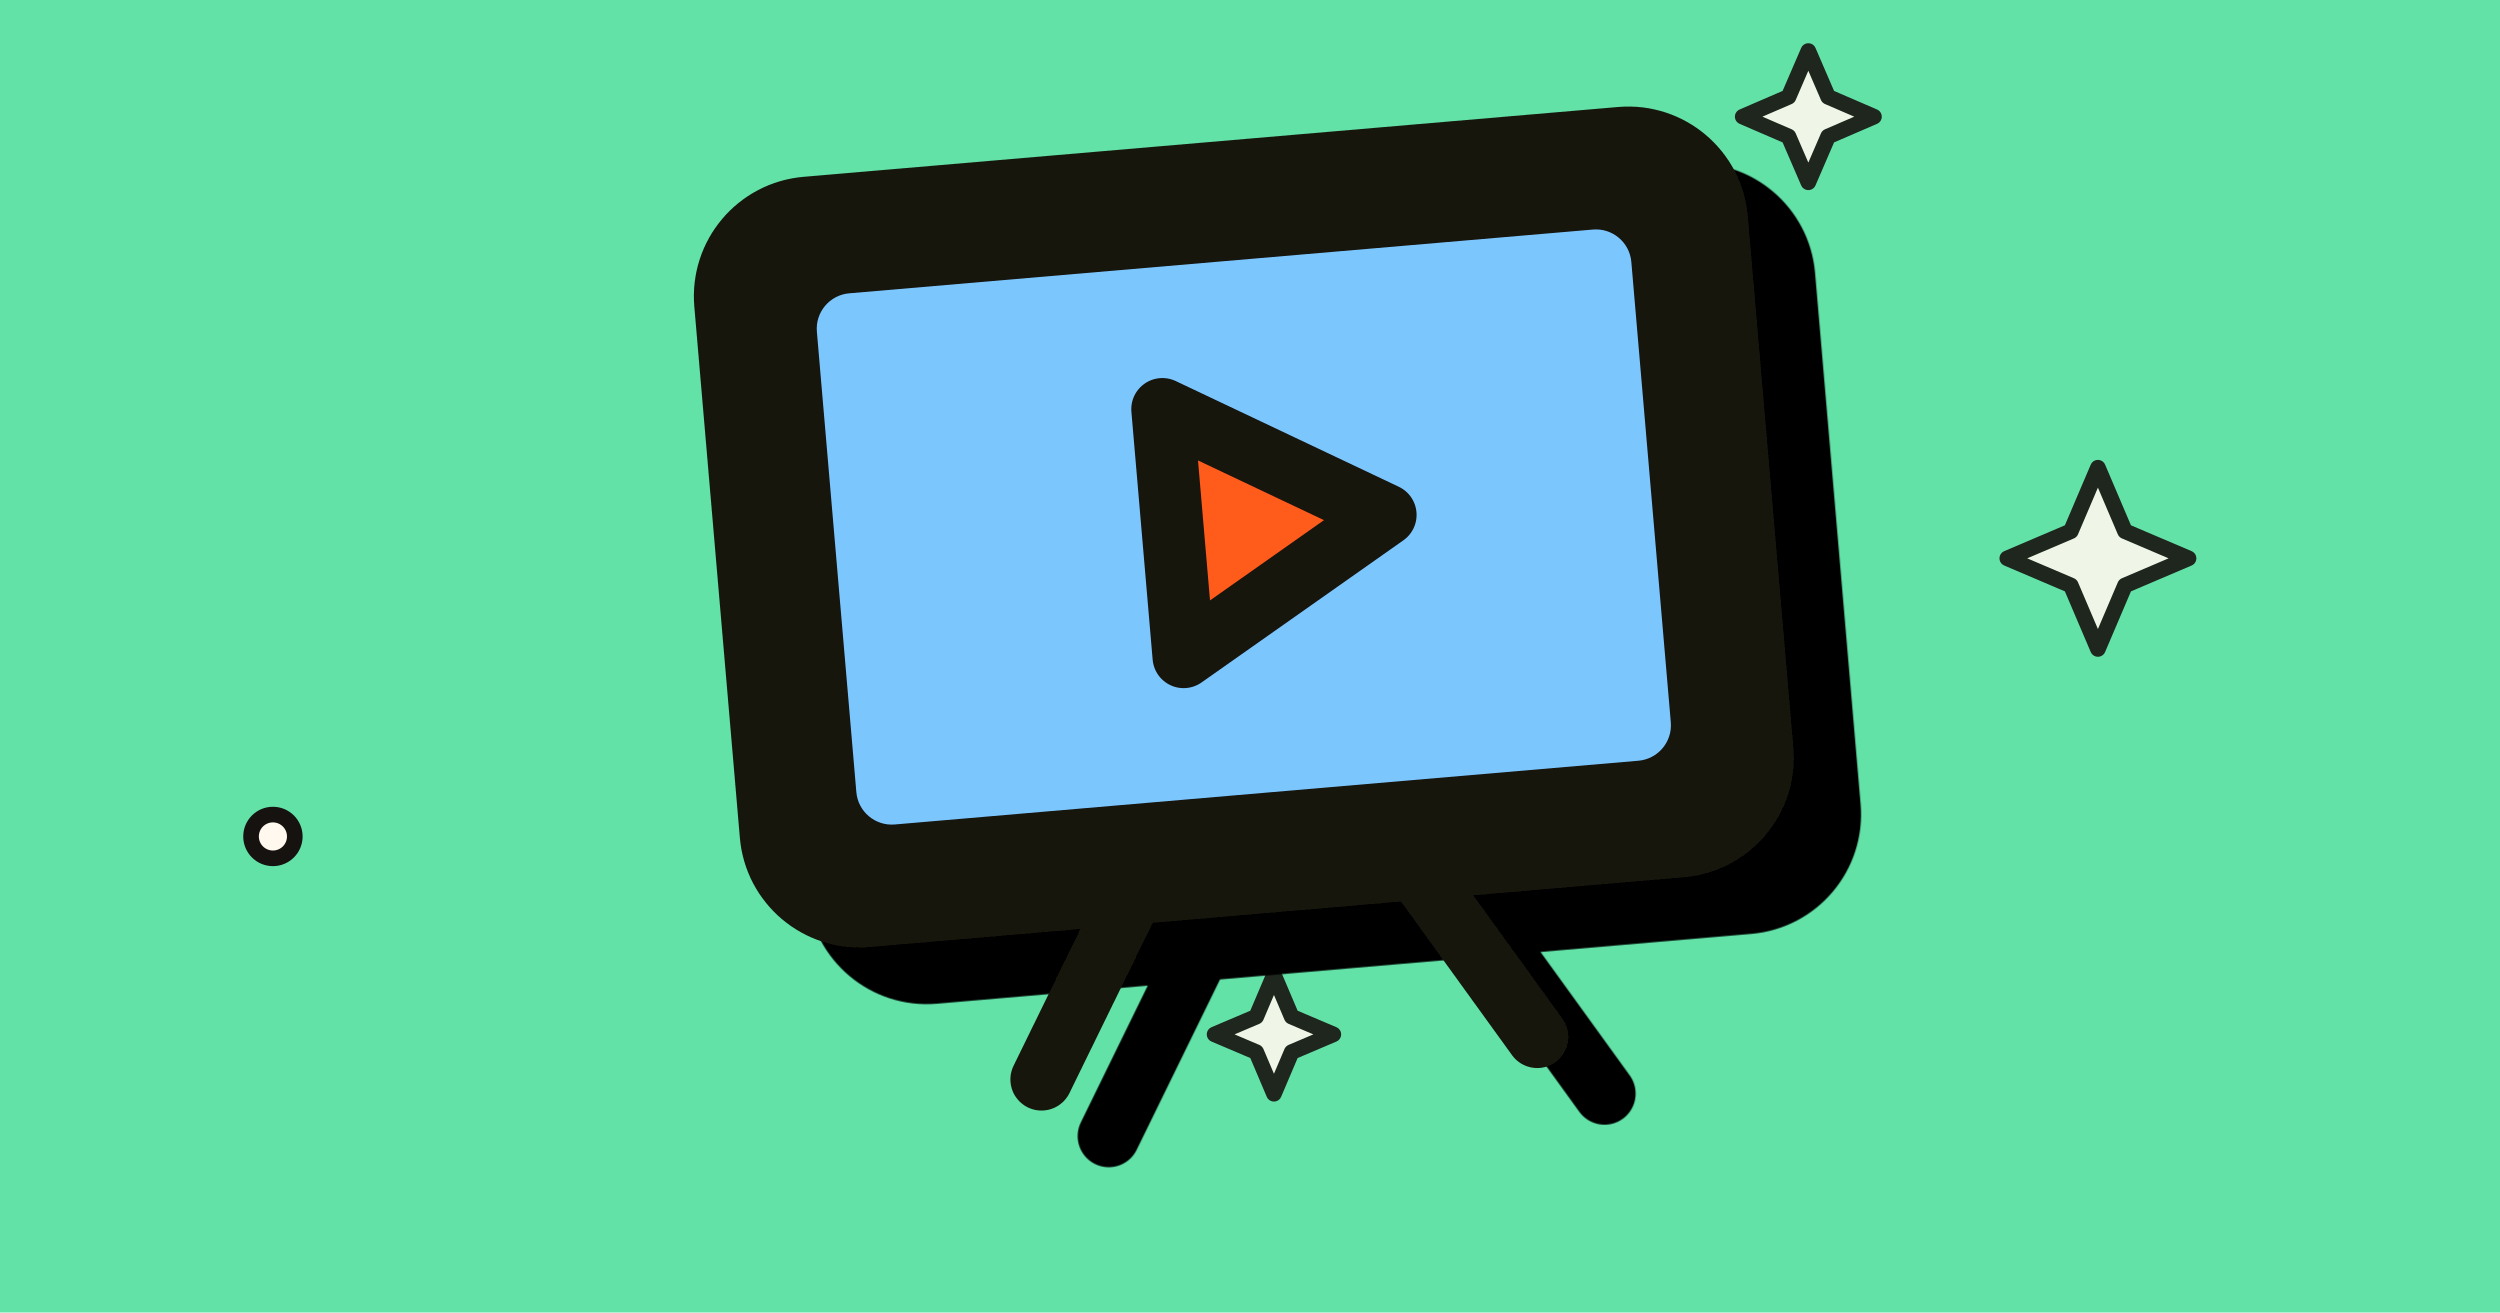
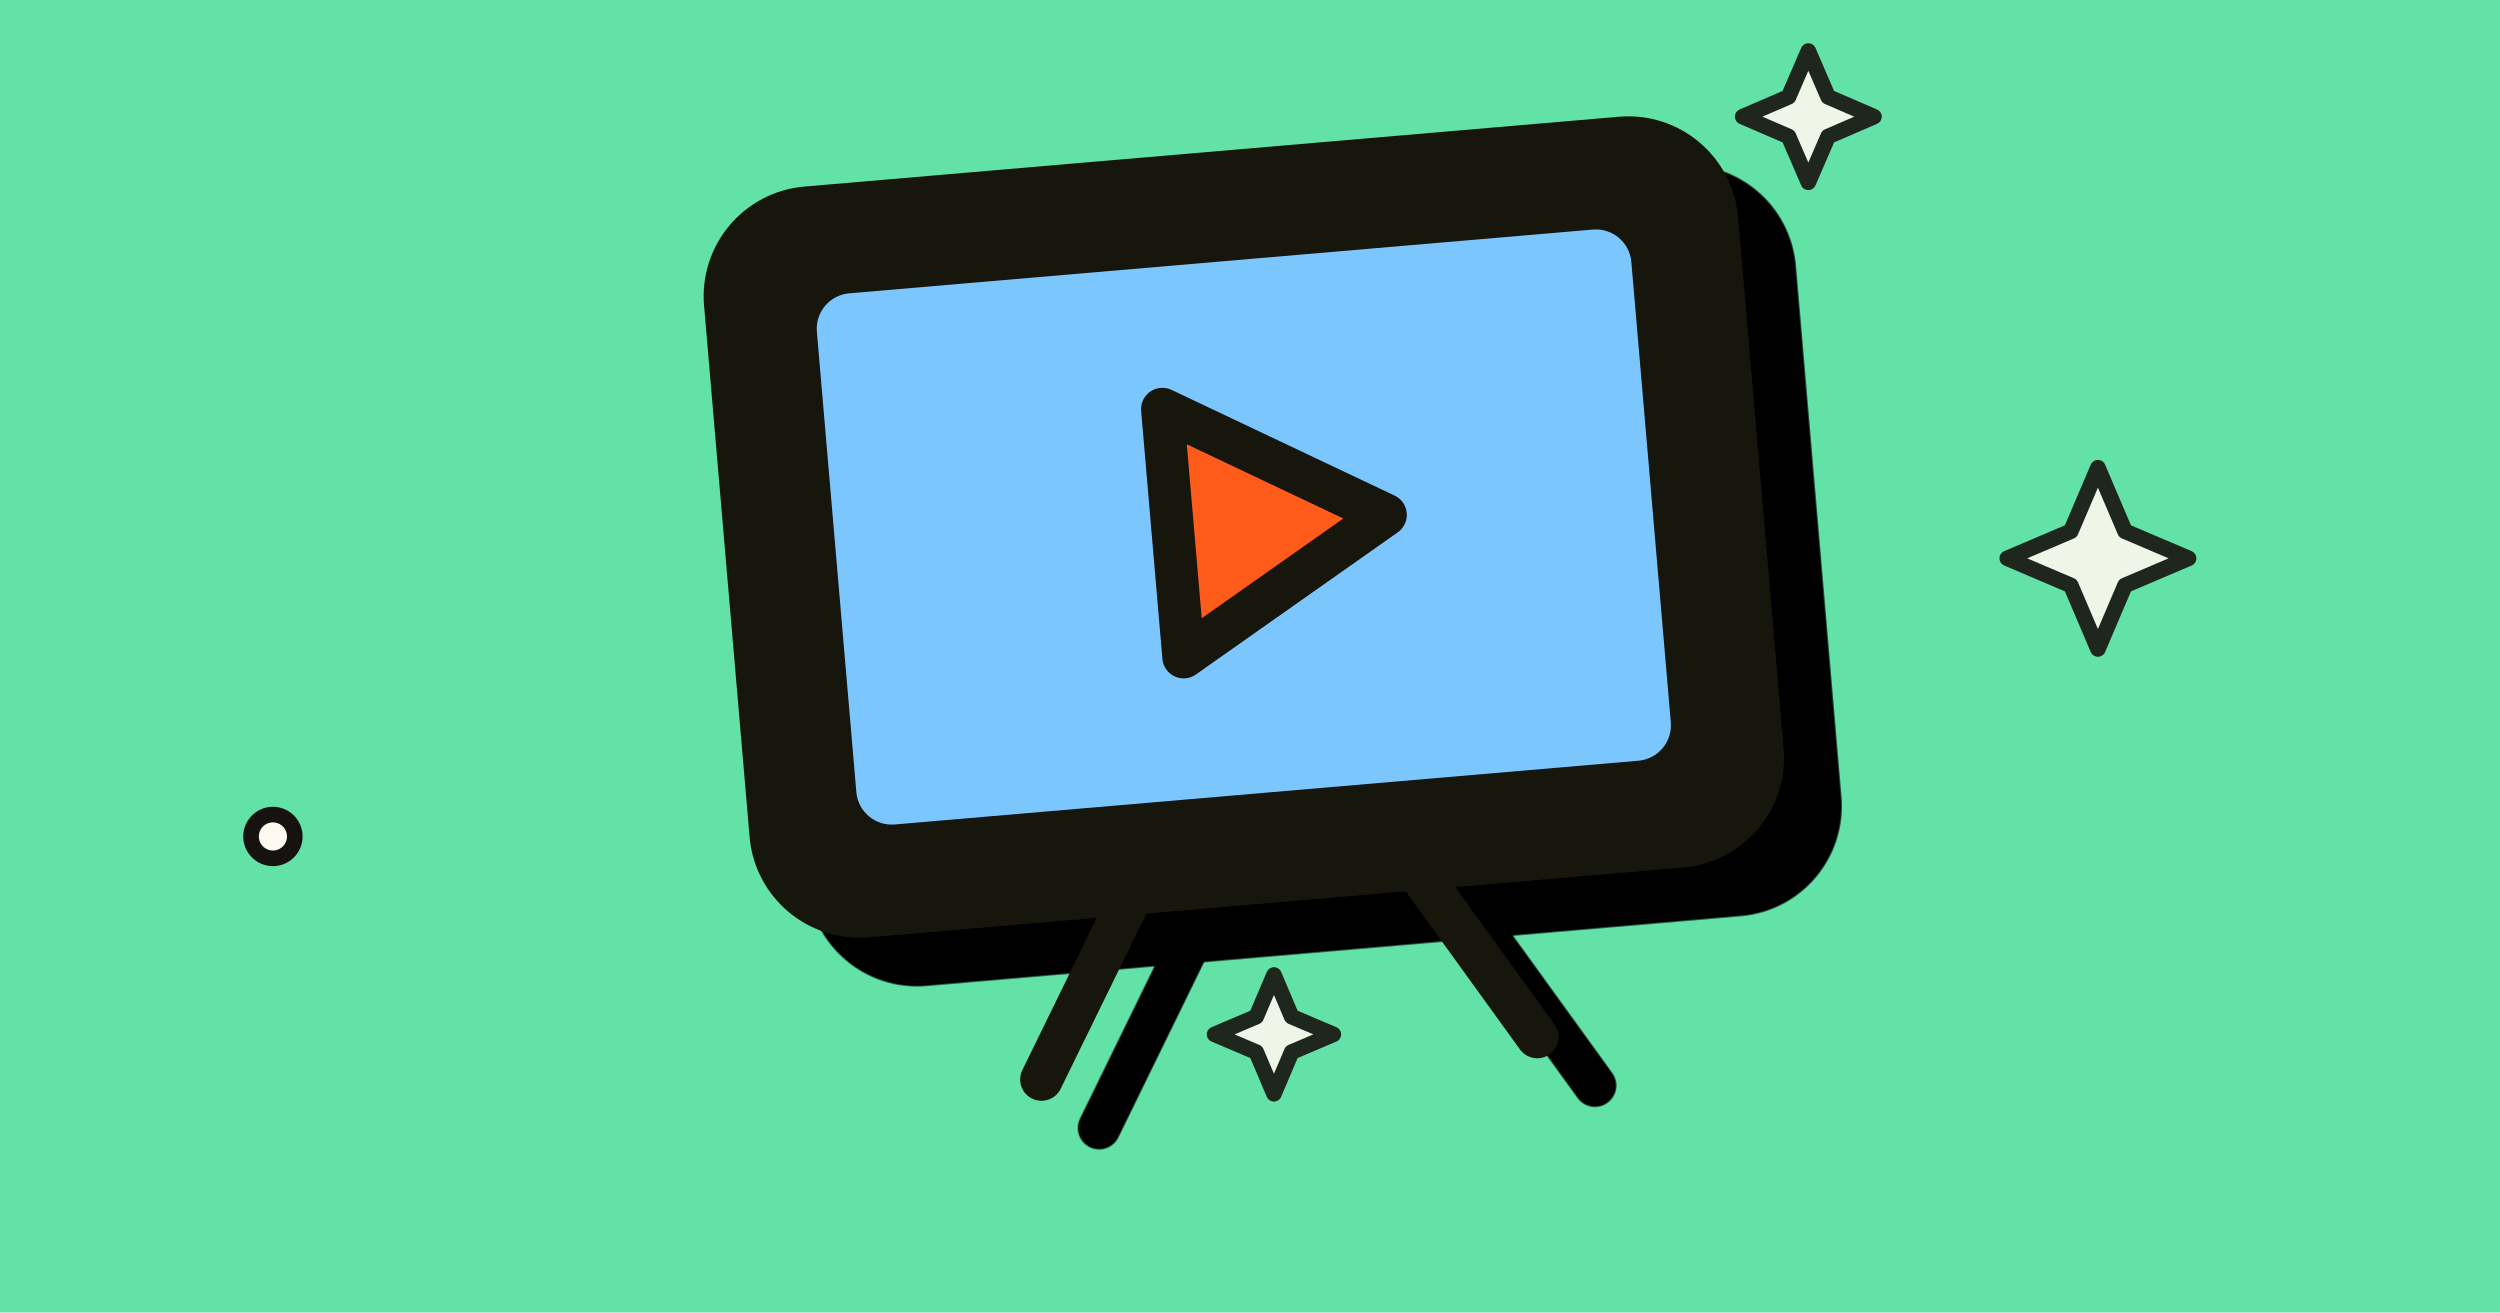
<svg xmlns="http://www.w3.org/2000/svg" viewBox="0 0 240 126" width="240" height="126">
  <defs>
-     <filter id="h" x="-15%" y="-15%" width="140%" height="140%">
-       <feOffset in="SourceAlpha" dx="3.5" dy="3.5" result="s" />
+     <filter id="h" x="-30%" y="-30%" width="170%" height="170%">
+       <feOffset in="SourceAlpha" dx="3" dy="3" result="s" />
      <feMerge>
        <feMergeNode in="s" />
        <feMergeNode in="SourceGraphic" />
      </feMerge>
    </filter>
  </defs>
  <rect width="240" height="126" fill="#63E2A8" />
  <circle cx="26.2" cy="80.3" r="2.1" fill="#FFF8EE" stroke="#16120F" stroke-width="1.5" />
  <path d="M122.3 93.6l1.7 4.0 4.0 1.7-4.0 1.7-1.7 4.0-1.7-4.0-4.0-1.7 4.0-1.7z" fill="#FFF8EE" stroke="#16120F" stroke-width="1.5" stroke-linejoin="round" opacity=".9" />
  <path d="M201.4 44.9l2.6 6.1 6.1 2.6-6.1 2.6-2.6 6.1-2.6-6.1-6.1-2.6 6.1-2.6z" fill="#FFF8EE" stroke="#16120F" stroke-width="1.5" stroke-linejoin="round" opacity=".9" />
  <path d="M173.6 4.9l1.9 4.4 4.4 1.9-4.4 1.9-1.9 4.4-1.9-4.4-4.4-1.9 4.4-1.9z" fill="#FFF8EE" stroke="#16120F" stroke-width="1.5" stroke-linejoin="round" opacity=".9" />
  <g transform="translate(65.4 2.8) rotate(-4.9 54.6 54.6) scale(1.706)" filter="url(#h)">
-     <rect x="4" y="8" width="56" height="40" rx="5" fill="#16120F" stroke="#16120F" stroke-width="3.5" stroke-linejoin="round" stroke-linecap="round" />
+     <rect x="4" y="8" width="56" height="40" rx="5" fill="#16120F" stroke="#16120F" stroke-width="2.4" stroke-linejoin="round" stroke-linecap="round" />
    <rect x="9" y="13" width="46" height="30" rx="2" fill="#7CC6FE" />
-     <path d="M28 21l12 7-12 7z" fill="#FF5B1F" stroke="#16120F" stroke-width="3.5" stroke-linejoin="round" stroke-linecap="round" />
-     <path d="M24 48l-6 10M40 48l6 10" stroke="#16120F" stroke-width="3.5" stroke-linejoin="round" stroke-linecap="round" />
+     <path d="M28 21l12 7-12 7z" fill="#FF5B1F" stroke="#16120F" stroke-width="2.4" stroke-linejoin="round" stroke-linecap="round" />
+     <path d="M24 48l-6 10M40 48l6 10" stroke="#16120F" stroke-width="2.4" stroke-linejoin="round" stroke-linecap="round" />
  </g>
</svg>
